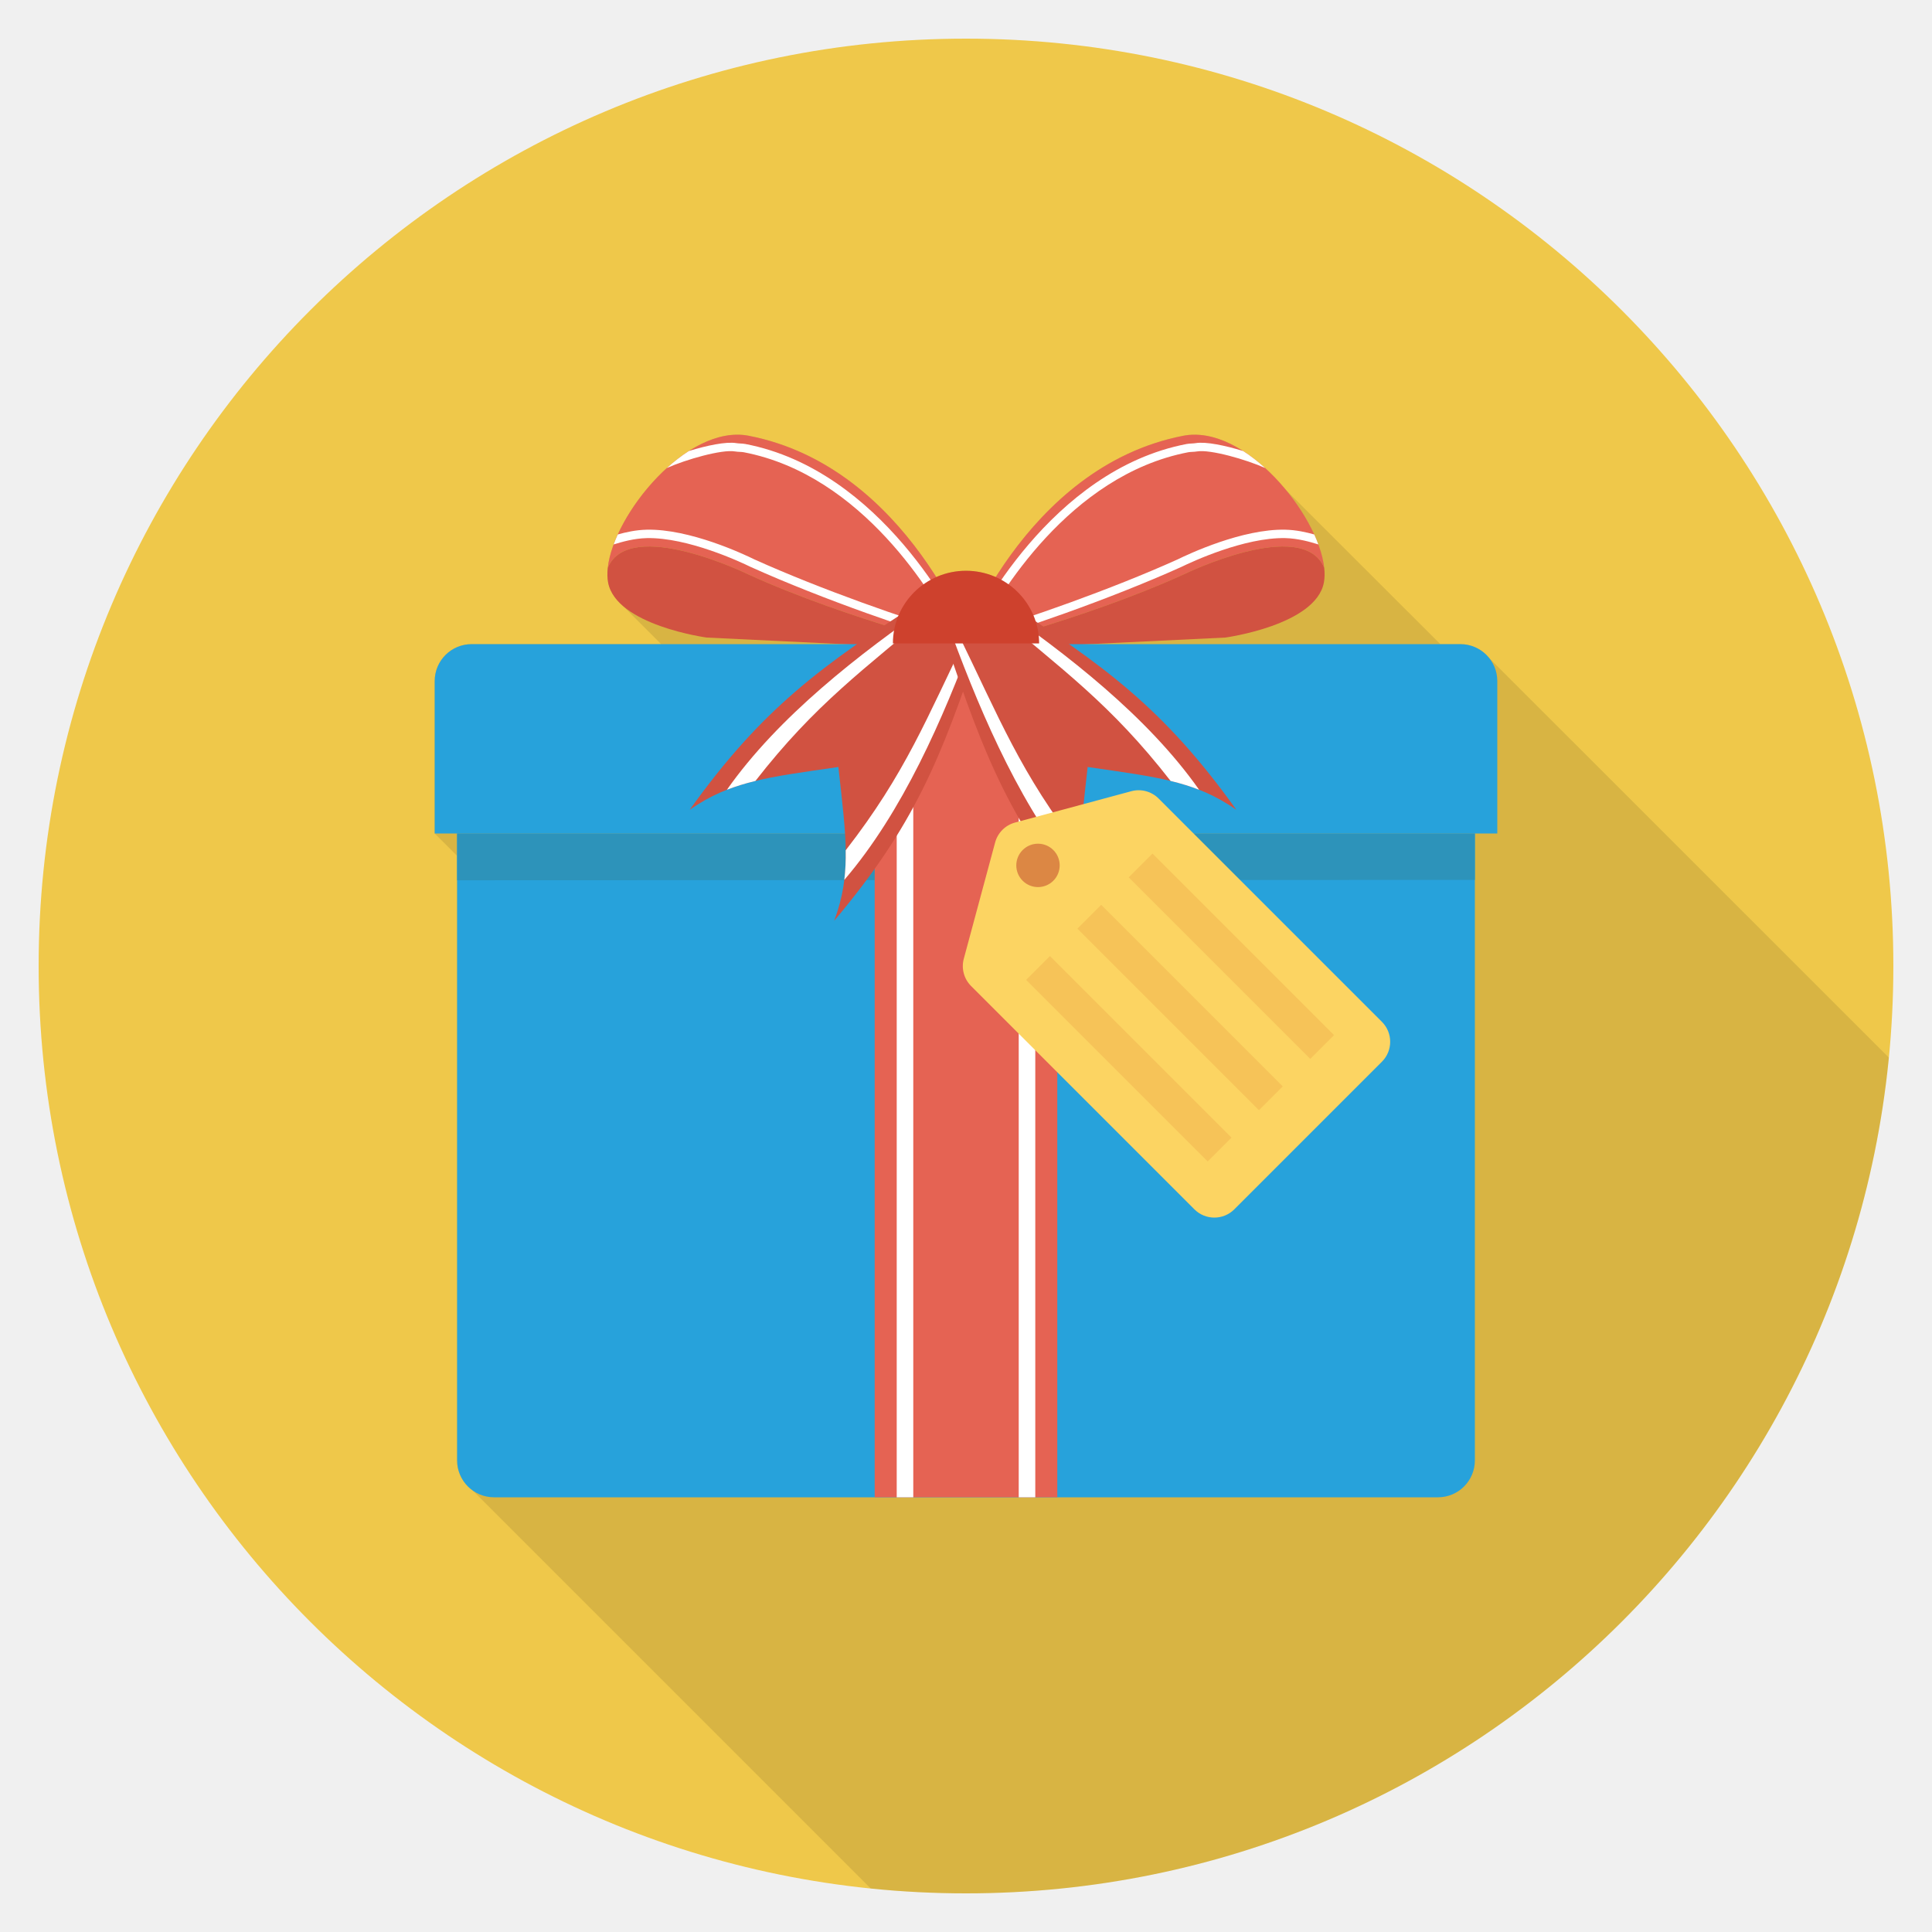
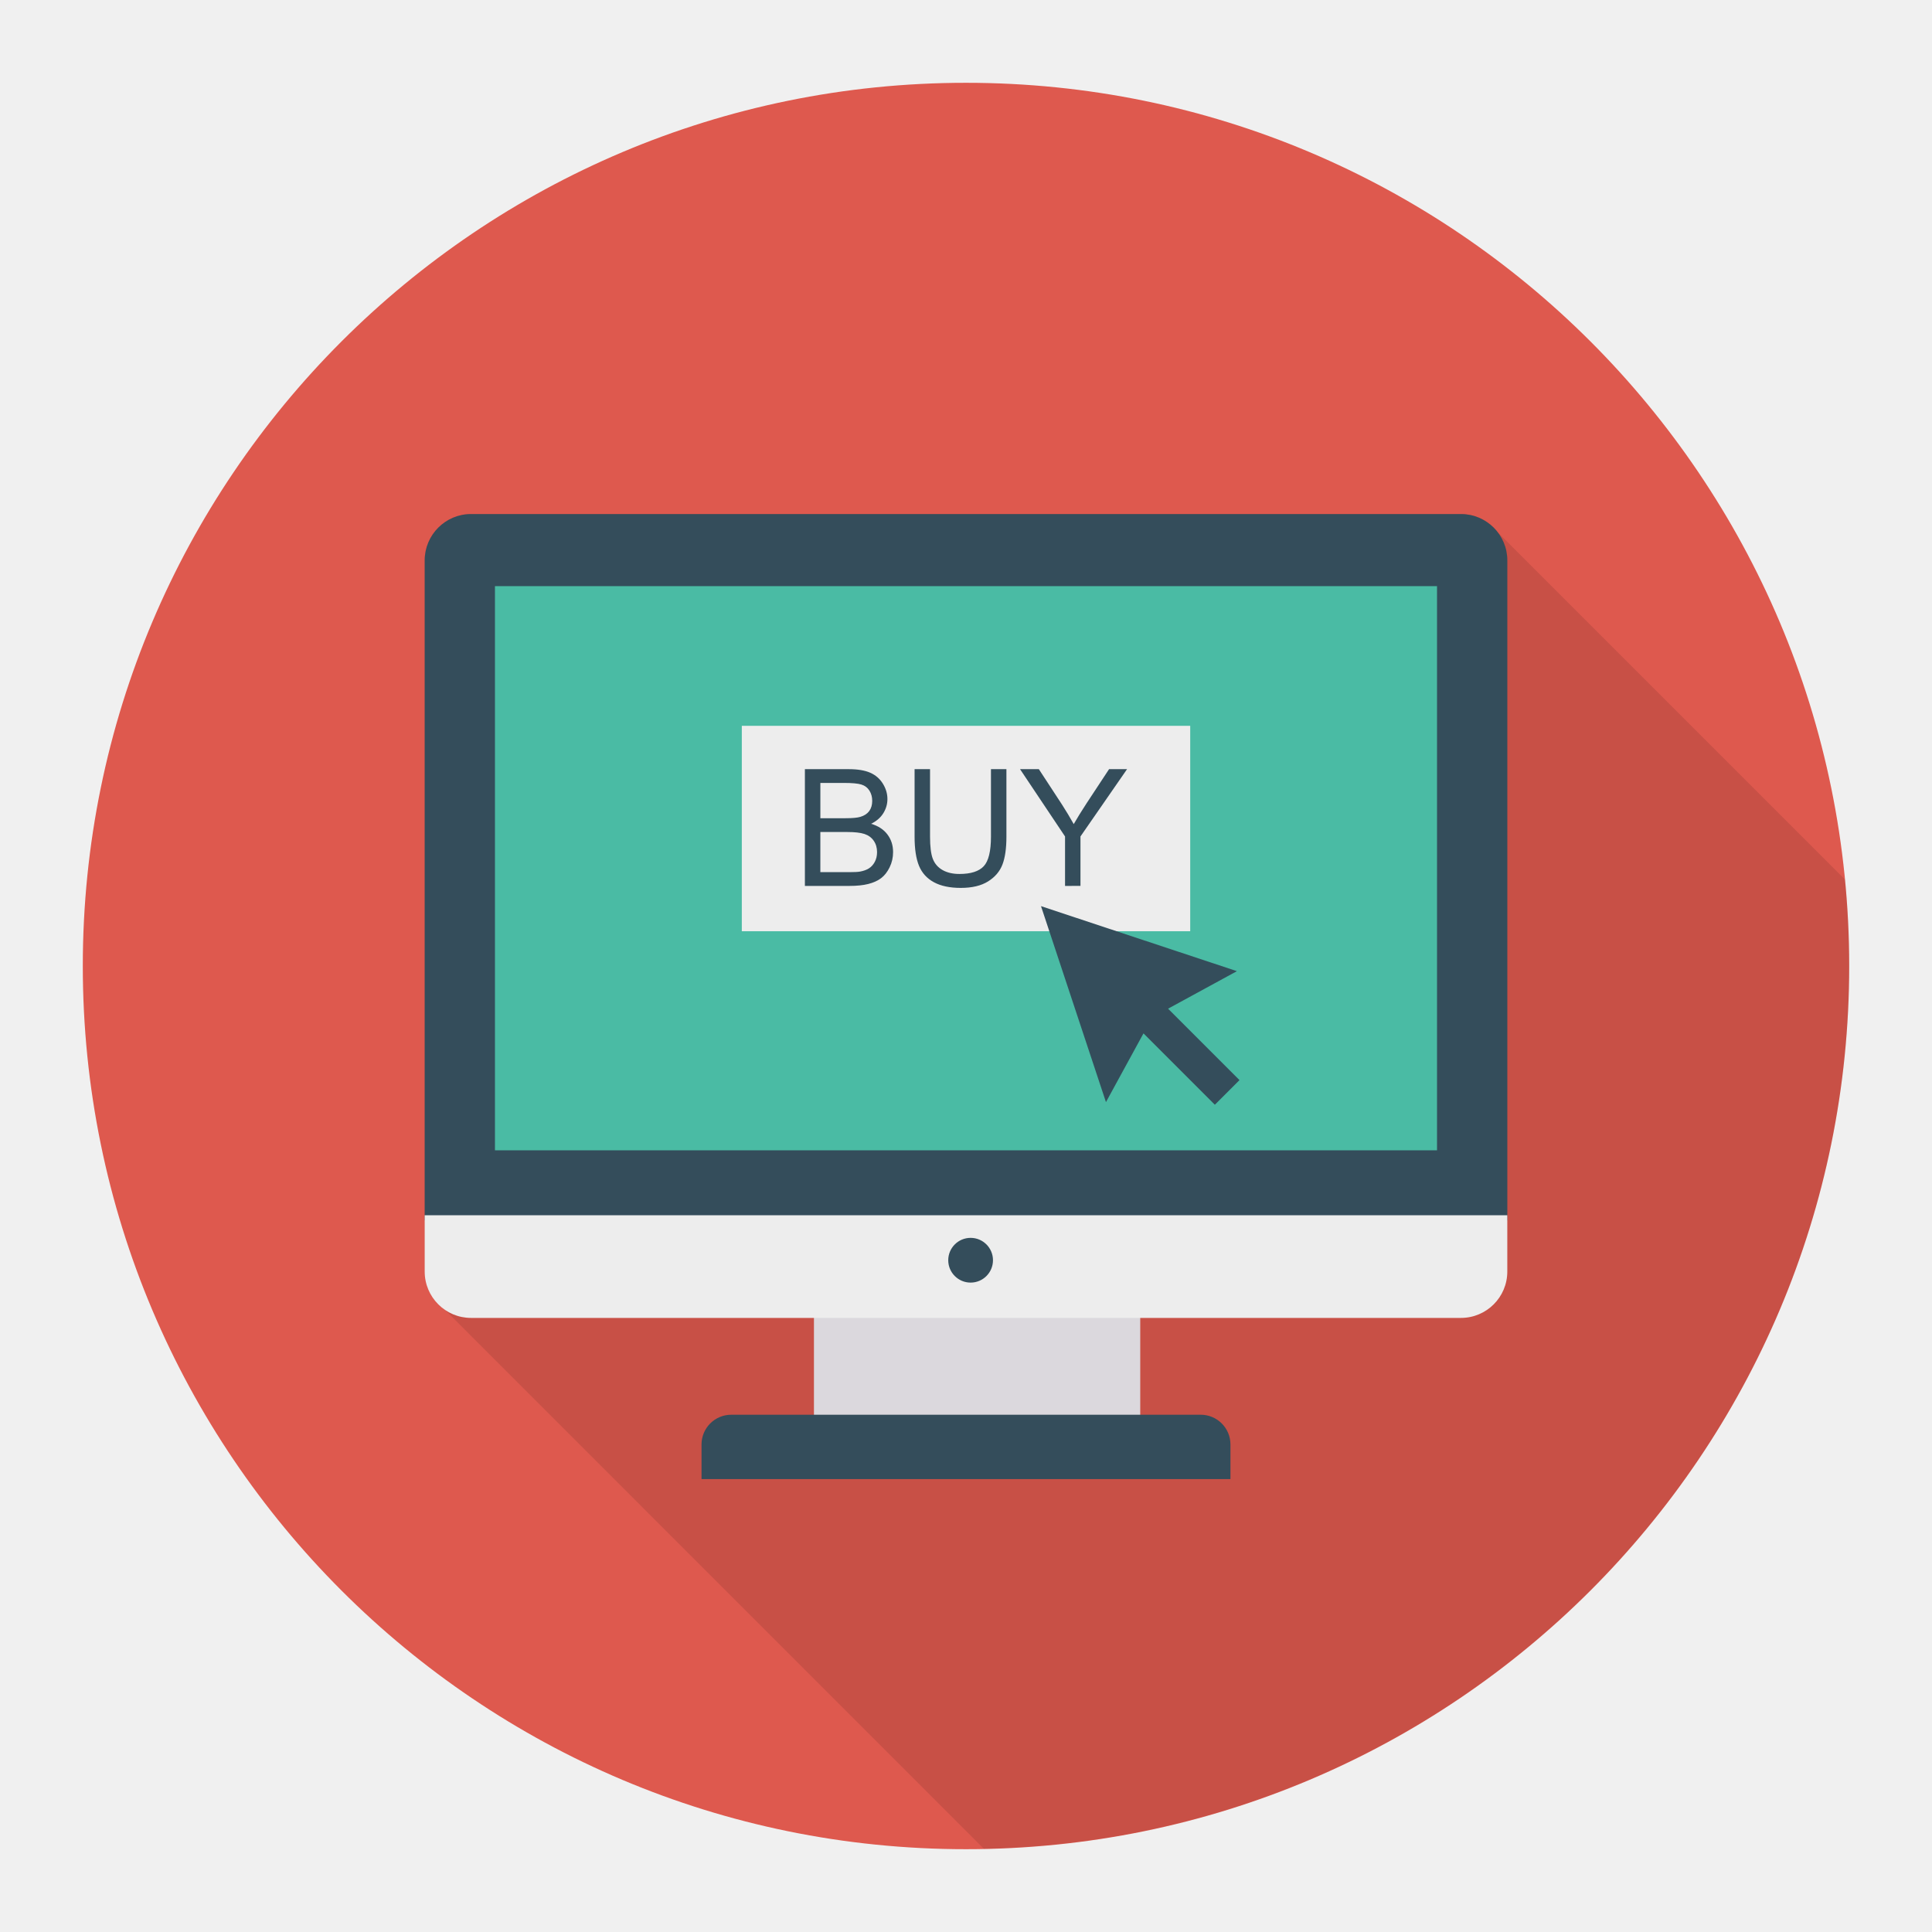
- <svg xmlns="http://www.w3.org/2000/svg" version="1.1" id="Layer_1" x="0px" y="0px" viewBox="0 0 100 100" enable-background="new 0 0 100 100" xml:space="preserve" width="512" height="512">
-   <g>
-     <circle fill="#EFC84A" cx="50" cy="50" r="48" />
-     <path opacity="0.1" d="M75.59,33.34h-1.04l-8.03-8.02h-0.01   c-0.32-0.39-0.66-0.76-1.03-1.09c0-0.01,0-0.01-0.01-0.01   c-0.13-0.12-0.26-0.23-0.4-0.34C65.02,23.83,64.97,23.79,64.91,23.75   c-0.14-0.11-0.28-0.2-0.42-0.3c-0.05-0.03-0.1-0.07-0.15-0.11   C63.52,22.82,62.66,22.5,61.82,22.5c-0.19,0-0.38,0.01-0.57,0.05   c-4.78,0.93-7.91,4.48-9.71,7.32C51.07,29.67,50.55,29.54,50,29.54   s-1.07,0.13-1.54,0.33c-1.8-2.84-4.93-6.39-9.71-7.32   c-1.01-0.19-2.08,0.15-3.09,0.79C35.61,23.38,35.56,23.42,35.5,23.45   c-0.14,0.1-0.28,0.19-0.41,0.3c-0.06,0.04-0.11,0.08-0.16,0.13   c-0.14,0.11-0.27,0.22-0.4,0.34c-0.01,0-0.01,0-0.01,0.01   c0-0.01,0-0.01,0-0.01c-1.08,0.98-2,2.25-2.54,3.44   c-0.01,0-0.01,0.01-0.01,0.01c-0.02,0.05-0.04,0.09-0.06,0.14   c-0.05,0.13-0.1,0.25-0.15,0.37c0,0,0,0,0.01,0   C31.61,28.61,31.5,29.02,31.46,29.39c-0.03,0.27-0.03,0.53,0.02,0.76   c0.07,0.36,0.25,0.67,0.5,0.95c0.07,0.08,0.15,0.16,0.24,0.24l2,2h-9.81   C23.35,33.34,22.5,34.2,22.5,35.25v7.89l1.16,1.16v31.29   c0,0.42,0.14,0.81,0.38,1.13c0.11,0.15,0.25,0.29,0.4,0.4   l20.629,20.629C46.69,97.915,48.335,98,50,98c24.91,0,45.385-18.976,47.765-43.261   L77,33.98C76.65,33.59,76.15,33.34,75.59,33.34z" />
-     <g>
-       <path fill="#E56353" d="M68.542,29.391c-0.296-2.776-4.116-7.45-7.289-6.836    c-8.292,1.603-11.641,11.111-11.641,11.111s6.486-1.583,11.641-3.93    C61.253,29.736,67.417,26.717,68.542,29.391z" />
-       <path fill="#FFFFFF" d="M66.534,27.417c-2.232-0.053-5.034,1.269-5.579,1.537    c-3.443,1.555-7.954,3.126-10.279,3.798c0.963-1.855,4.649-8.158,10.829-9.344    c0.061-0.012,0.13-0.015,0.204-0.019c0.08-0.004,0.164-0.008,0.252-0.023    c0.676-0.116,2.549,0.42,3.524,0.859c-0.365-0.331-0.747-0.629-1.141-0.881    c-0.919-0.284-1.929-0.497-2.457-0.407c-0.066,0.011-0.133,0.014-0.2,0.018    c-0.085,0.004-0.173,0.009-0.265,0.026c-7.062,1.355-10.94,9.137-11.359,10.02    l-0.202,0.426l0.457-0.123c2.148-0.58,7.103-2.277,10.835-3.963    c0.524-0.257,3.252-1.531,5.371-1.489c0.668,0.015,1.303,0.2,1.714,0.328    c-0.063-0.17-0.133-0.342-0.213-0.516C67.614,27.548,67.09,27.43,66.534,27.417    z" />
-       <path fill="#D15241" d="M61.253,29.736c-5.155,2.346-11.641,3.93-11.641,3.93    l13.81-0.666c0,0,4.688-0.634,5.103-2.852c0.043-0.229,0.046-0.484,0.017-0.757    C67.417,26.717,61.253,29.736,61.253,29.736z" />
-       <path fill="#E56353" d="M31.458,29.391c0.296-2.776,4.116-7.45,7.289-6.836    c8.292,1.603,11.641,11.111,11.641,11.111s-6.486-1.583-11.641-3.93    C38.747,29.736,32.583,26.717,31.458,29.391z" />
-       <path fill="#FFFFFF" d="M33.467,27.417c2.232-0.053,5.034,1.269,5.579,1.537    c3.443,1.555,7.954,3.126,10.279,3.798c-0.963-1.855-4.649-8.158-10.829-9.344    c-0.061-0.012-0.13-0.015-0.204-0.019c-0.08-0.004-0.164-0.008-0.252-0.023    c-0.676-0.116-2.549,0.42-3.524,0.859c0.365-0.331,0.747-0.629,1.141-0.881    c0.919-0.284,1.929-0.497,2.457-0.407c0.066,0.011,0.133,0.014,0.2,0.018    c0.085,0.004,0.173,0.009,0.265,0.026c7.062,1.355,10.94,9.137,11.359,10.02    l0.202,0.426l-0.457-0.123c-2.148-0.58-7.103-2.277-10.835-3.963    c-0.524-0.257-3.252-1.531-5.371-1.489c-0.668,0.015-1.303,0.2-1.714,0.328    c0.063-0.17,0.133-0.342,0.213-0.516C32.386,27.548,32.91,27.43,33.467,27.417z    " />
-       <path fill="#D15241" d="M38.747,29.736c5.155,2.346,11.641,3.93,11.641,3.93    l-13.81-0.666c0,0-4.688-0.634-5.103-2.852c-0.043-0.229-0.046-0.484-0.017-0.757    C32.583,26.717,38.747,29.736,38.747,29.736z" />
-       <path fill="#27A2DB" d="M75.591,33.341H24.41c-1.055,0-1.91,0.855-1.91,1.91v7.891h55    v-7.891C77.5,34.196,76.645,33.341,75.591,33.341z" />
-       <path fill="#27A2DB" d="M23.66,43.141v32.449c0,1.055,0.855,1.91,1.91,1.91h48.86    c1.054,0,1.909-0.855,1.909-1.91V43.141H23.66z" />
-       <polygon fill="#2D93BA" points="76.34,45.543 23.66,45.562 23.66,43.141 76.34,43.141   " />
-       <rect x="45.273" y="33.341" fill="#E56353" width="9.453" height="44.159" />
-       <rect x="46.414" y="33.341" fill="#FFFFFF" width="0.857" height="44.159" />
-       <rect x="52.729" y="33.341" fill="#FFFFFF" width="0.857" height="44.159" />
-       <path fill="#D15241" d="M43.177,47.659c0.908-2.42,0.619-4.316,0.217-7.96    c-3.65,0.533-5.57,0.733-7.697,2.216c3.746-5.23,6.781-7.445,12.211-10.939    c1.137,0.873,1.705,1.309,2.842,2.182    C48.716,39.26,47.325,42.737,43.177,47.659z" />
-       <path fill="#FFFFFF" d="M48.418,31.368c-0.037-0.028-0.071-0.054-0.109-0.083    c-0.019-0.014-0.04-0.031-0.059-0.045c-3.772,2.602-7.962,5.849-10.625,9.638    c0.468-0.183,0.954-0.331,1.476-0.457c3.116-4.001,5.6-5.751,9.407-8.984    C48.472,31.409,48.446,31.389,48.418,31.368z" />
-       <path fill="#FFFFFF" d="M50.407,32.895c-0.019-0.014-0.04-0.031-0.059-0.045    c-0.038-0.029-0.072-0.055-0.109-0.083c-0.028-0.021-0.054-0.042-0.09-0.069    c-2.188,4.476-3.265,7.306-6.375,11.312c0.009,0.534-0.012,1.038-0.073,1.534    C46.72,42.026,48.824,37.178,50.407,32.895z" />
-       <path fill="#D15241" d="M56.514,47.659c-0.908-2.42-0.619-4.316-0.217-7.96    c3.65,0.533,5.57,0.733,7.697,2.216c-3.746-5.23-6.781-7.445-12.211-10.939    c-1.137,0.873-1.705,1.309-2.842,2.182    C50.975,39.26,52.366,42.737,56.514,47.659z" />
-       <path fill="#FFFFFF" d="M51.273,31.368c0.037-0.028,0.071-0.054,0.109-0.083    c0.019-0.014,0.04-0.031,0.059-0.045c3.772,2.602,7.962,5.849,10.625,9.638    c-0.468-0.183-0.954-0.331-1.476-0.457c-3.116-4.001-5.6-5.751-9.407-8.984    C51.219,31.409,51.245,31.389,51.273,31.368z" />
-       <path fill="#FFFFFF" d="M49.284,32.895c0.019-0.014,0.04-0.031,0.059-0.045    c0.038-0.029,0.072-0.055,0.109-0.083c0.028-0.021,0.054-0.042,0.09-0.069    c2.188,4.476,3.265,7.306,6.375,11.312c-0.009,0.534,0.012,1.038,0.073,1.534    C52.971,42.026,50.867,37.178,49.284,32.895z" />
-       <path fill="#CE412D" d="M50,29.543c-2.09,0-3.784,1.684-3.784,3.76h7.569    C53.785,31.227,52.09,29.543,50,29.543z" />
-       <g>
-         <path fill="#FCD462" d="M58.557,40.953l-6.019,1.622     c-0.502,0.135-0.894,0.528-1.03,1.03l-1.622,6.019     c-0.136,0.504,0.008,1.043,0.377,1.412l11.559,11.559     c0.57,0.57,1.495,0.57,2.065-0l7.641-7.641     c0.57-0.57,0.57-1.494-0-2.065L59.969,41.331     C59.6,40.961,59.061,40.817,58.557,40.953z" />
-         <ellipse transform="matrix(0.7071068 -0.7071068 0.7071068 0.7071068 -15.93729 51.10918)" fill="#DC8744" cx="53.726" cy="44.793" rx="1.123" ry="1.123" />
-         <g>
-           <rect x="57.091" y="48.623" transform="matrix(0.7071068 0.7071068 -0.7071068 0.7071068 53.66526 -30.57136)" fill="#F6C358" width="13.29" height="1.743" />
-           <rect x="54.436" y="51.277" transform="matrix(0.7071068 0.7071068 -0.7071068 0.7071068 54.7647 -27.9171)" fill="#F6C358" width="13.29" height="1.743" />
-           <rect x="51.782" y="53.931" transform="matrix(0.7071068 0.7071068 -0.7071068 0.7071068 55.86413 -25.26284)" fill="#F6C358" width="13.29" height="1.743" />
-         </g>
-       </g>
-     </g>
+ <svg xmlns="http://www.w3.org/2000/svg" enable-background="new 0 0 140 140" height="512" viewBox="0 0 140 140" width="512">
+   <circle cx="70" cy="70" fill="#de594e" r="64" />
+   <path d="m108.557 38.596-.01.01c-.61-.82-1.58-1.36-2.68-1.36h-71.73c-1.86 0-3.36 1.51-3.36 3.36v51.53c0 .72.23 1.38.61 1.92v.01l.02.02c.21.3.48.57.79.78l39.094 39.101c34.748-.69 62.709-29.054 62.709-63.967 0-2.116-.109-4.207-.31-6.27z" opacity=".1" />
+   <path d="m58.982 93.981h23.644v9.566h-23.644z" fill="#dbd8dd" />
+   <path d="m105.866 37.25h-71.731c-1.856 0-3.36 1.505-3.36 3.361v47.821l38.907 4.314 39.545-4.314v-47.821c0-1.856-1.505-3.361-3.36-3.361z" fill="#344d5b" />
+   <path d="m30.774 88.063v4.078c0 1.856 1.505 3.36 3.36 3.36h71.731c1.856 0 3.36-1.504 3.36-3.36v-4.078z" fill="#ededed" />
+   <path d="m35.867 42.474h68.265v40.882h-68.265z" fill="#4abba4" />
+   <path d="m70.334 89.7c-.895 0-1.621.726-1.621 1.621s.726 1.621 1.621 1.621c.896 0 1.621-.726 1.621-1.621s-.726-1.621-1.621-1.621z" fill="#344d5b" />
+   <path d="m87.01 102.517h-34.021c-1.189 0-2.154.964-2.154 2.154v2.511h38.328v-2.511c0-1.19-.964-2.154-2.154-2.154z" fill="#344d5b" />
+   <path d="m53.754 52.596h32.493v14.885h-32.493z" fill="#ededed" />
+   <g fill="#344d5b">
+     <path d="m58.326 64.197v-8.461h3.174c.646 0 1.165.086 1.556.257s.696.435.918.791c.221.356.332.728.332 1.117 0 .362-.098.702-.294 1.022s-.493.577-.889.773c.512.15.905.406 1.18.768.275.362.413.789.413 1.281 0 .396-.084.765-.251 1.105s-.374.603-.62.788-.555.324-.926.418c-.371.094-.826.141-1.365.141zm1.12-4.906h1.83c.496 0 .852-.033 1.068-.098.285-.085.499-.225.644-.421.144-.196.216-.443.216-.739 0-.281-.067-.528-.202-.742-.135-.214-.327-.36-.577-.439-.25-.079-.679-.118-1.287-.118h-1.691v2.557zm0 3.908h2.107c.362 0 .616-.013.762-.04.258-.046.473-.123.646-.231.173-.108.316-.265.427-.47.112-.206.167-.443.167-.713 0-.316-.081-.59-.242-.822-.162-.233-.386-.396-.672-.491-.287-.094-.699-.141-1.238-.141h-1.957z" />
+     <path d="m71.809 55.735h1.12v4.889c0 .85-.096 1.526-.289 2.026-.192.5-.54.907-1.042 1.221-.502.314-1.161.47-1.977.47-.793 0-1.441-.137-1.945-.41-.504-.273-.864-.669-1.079-1.186-.215-.518-.323-1.225-.323-2.121v-4.889h1.12v4.883c0 .735.068 1.277.205 1.625.137.348.371.617.704.805.333.189.74.283 1.221.283.823 0 1.41-.187 1.76-.56s.525-1.091.525-2.153z" />
+     <path d="m77.177 64.197v-3.584l-3.261-4.877h1.362l1.668 2.551c.308.477.594.954.86 1.431.254-.443.562-.941.923-1.495l1.639-2.488h1.304l-3.377 4.877v3.584z" />
+     <path d="m89.632 70.374-4.989 2.719 5.175 5.175-1.786 1.786-5.171-5.171-2.719 4.981-4.707-14.201z" />
  </g>
</svg>
